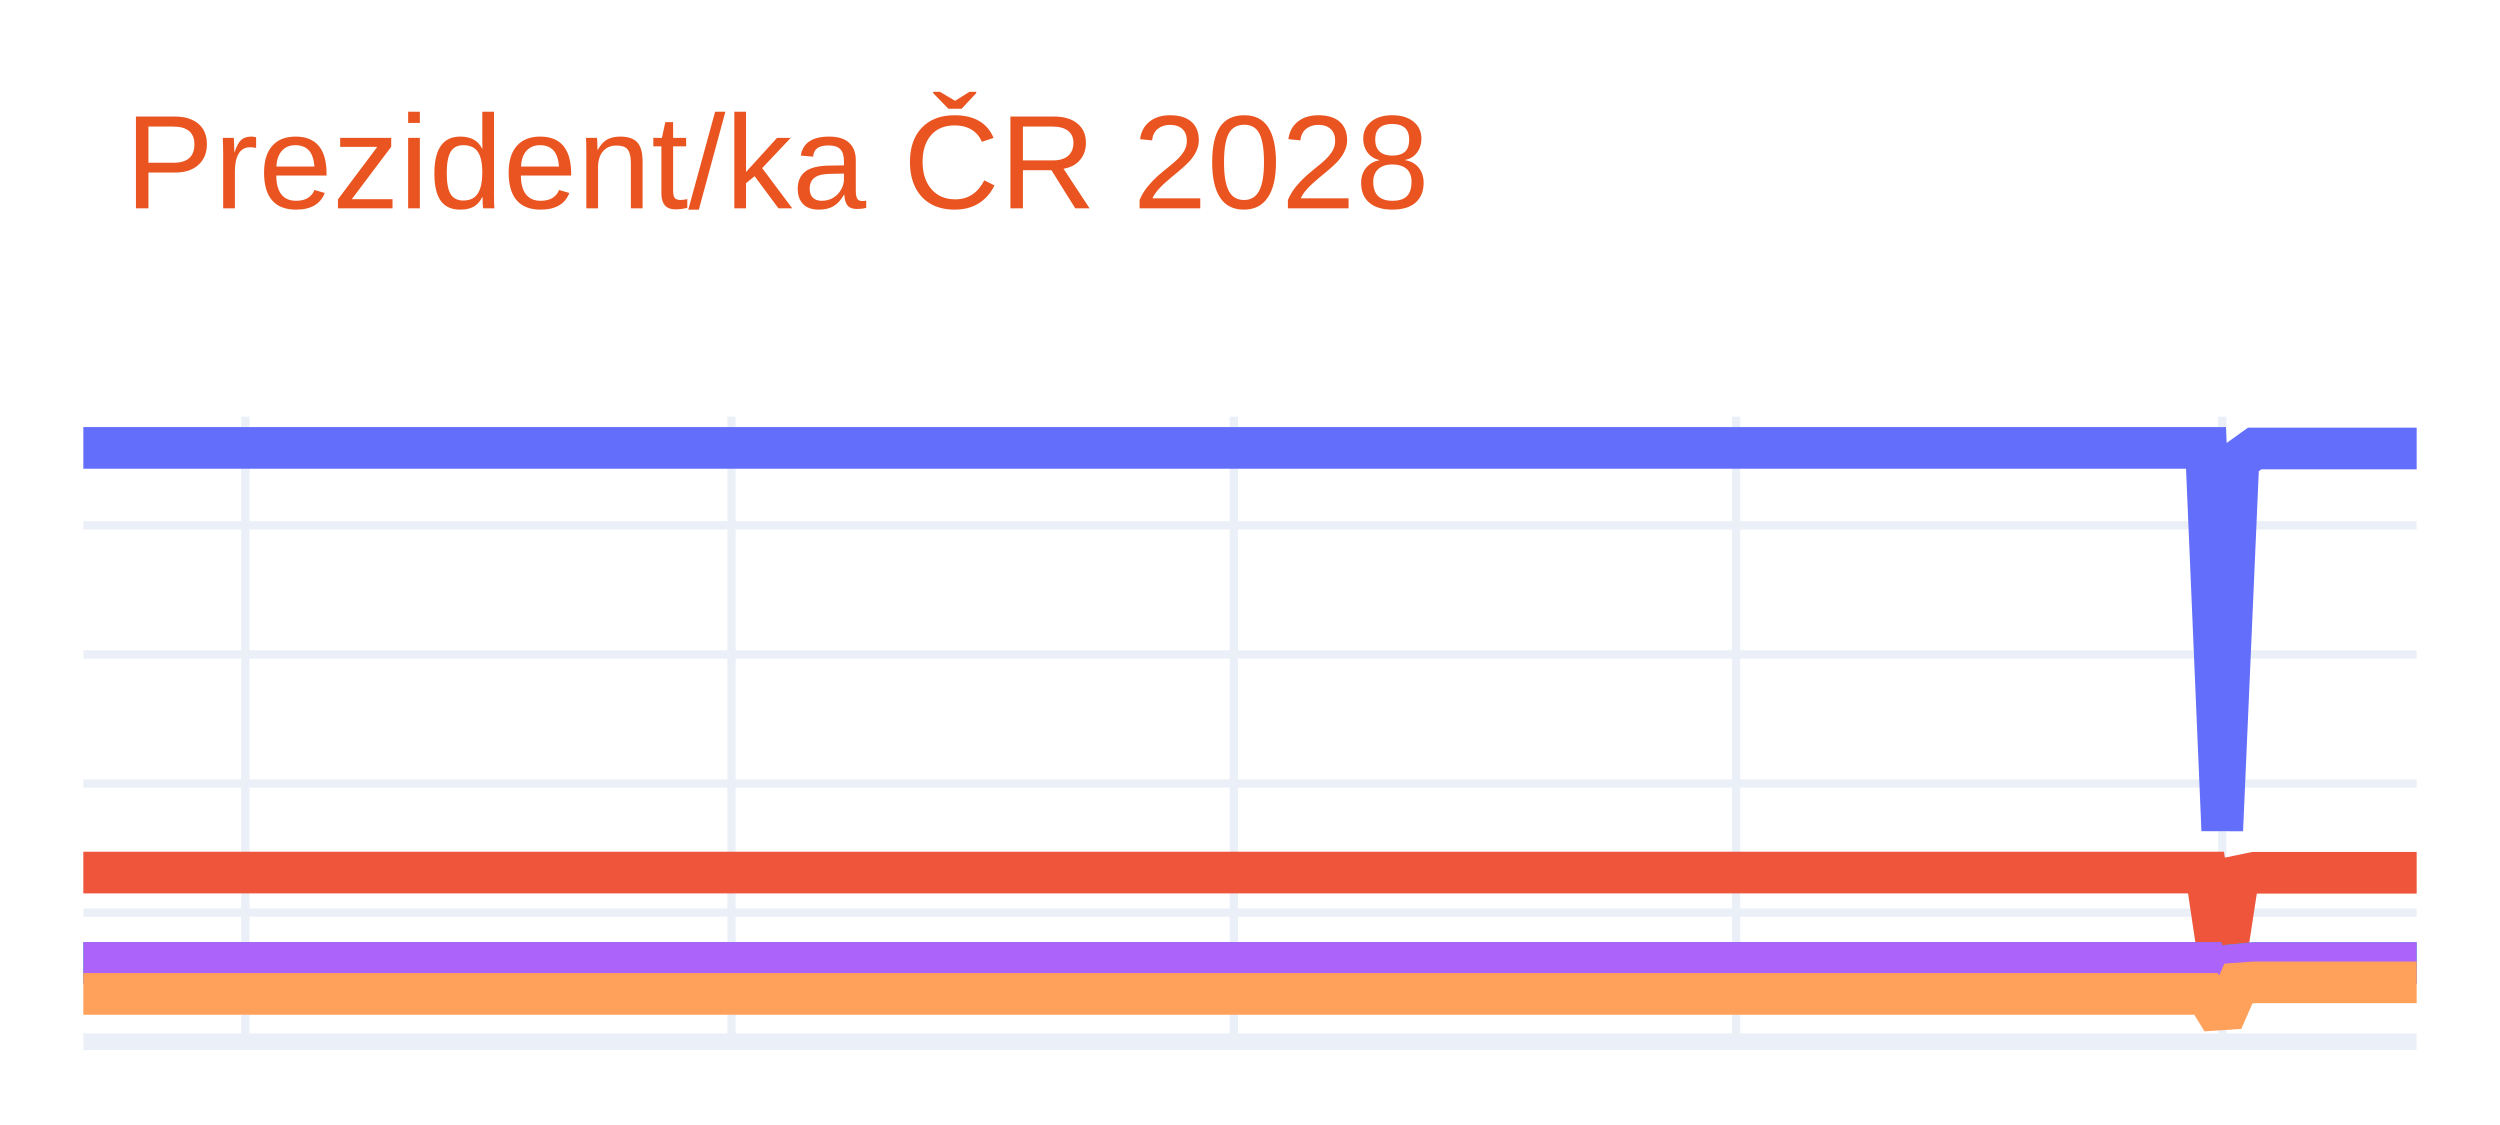
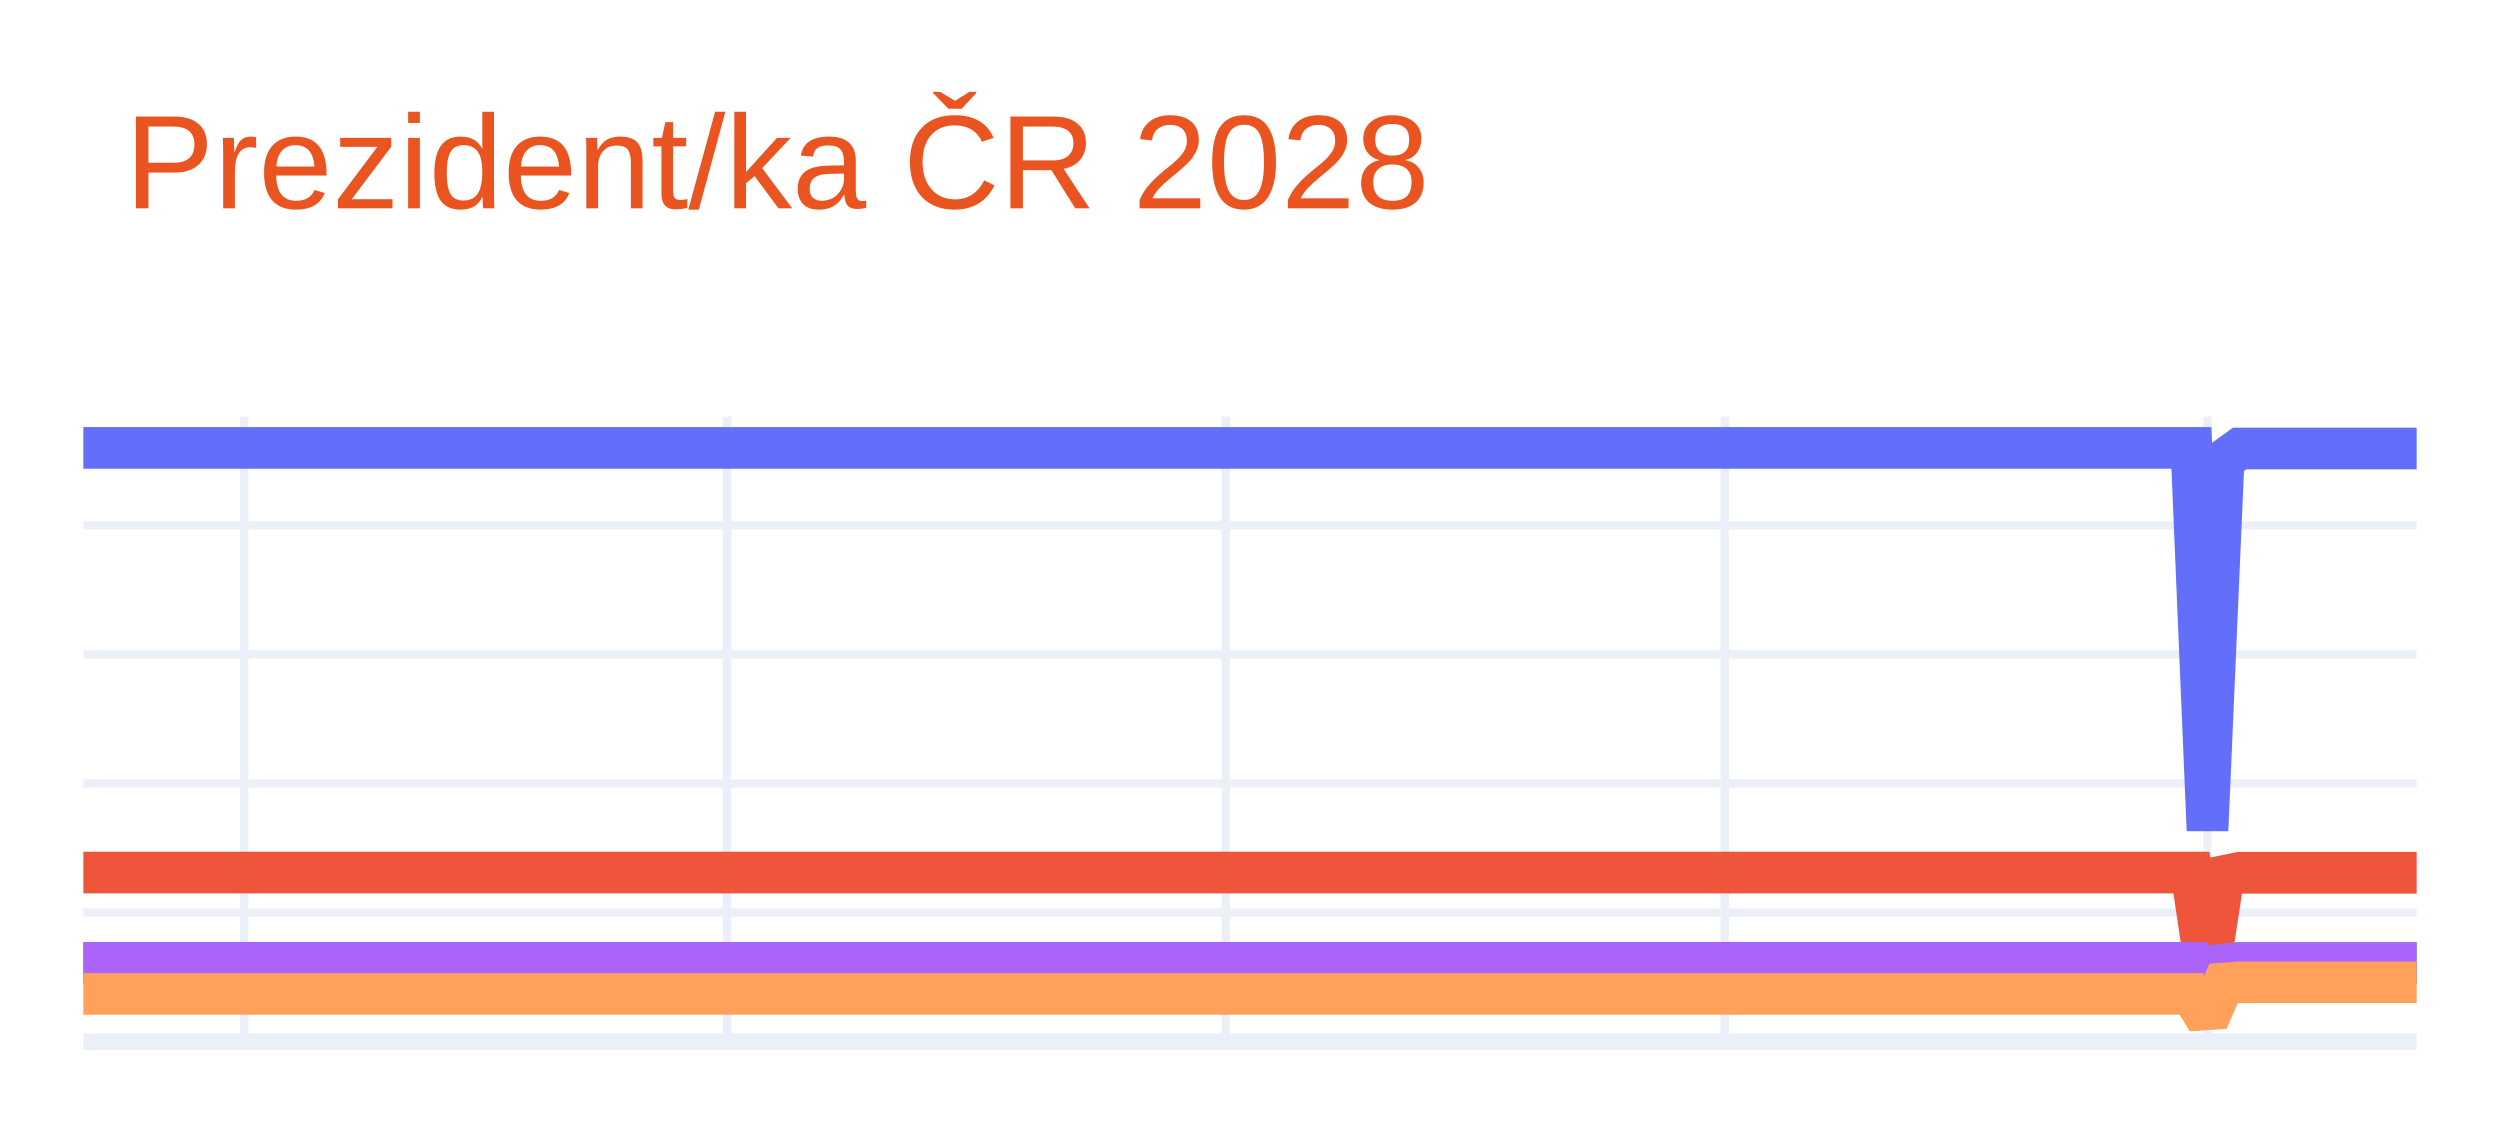
<svg xmlns="http://www.w3.org/2000/svg" class="main-svg" width="300" height="135" style="" viewBox="0 0 300 135">
  <rect x="0" y="0" width="300" height="135" style="fill: rgb(255, 255, 255); fill-opacity: 1;" />
-   <defs id="defs-c7d1c9">
+   <defs id="defs-90a1ba">
    <g class="clips">
-       <clipPath id="clipc7d1c9xyplot" class="plotclip">
+       <clipPath id="clip90a1baxyplot" class="plotclip">
        <rect width="280" height="75" />
      </clipPath>
-       <clipPath class="axesclip" id="clipc7d1c9x">
+       <clipPath class="axesclip" id="clip90a1bax">
        <rect x="10" y="0" width="280" height="135" />
      </clipPath>
-       <clipPath class="axesclip" id="clipc7d1c9y">
+       <clipPath class="axesclip" id="clip90a1bay">
        <rect x="0" y="50" width="300" height="75" />
      </clipPath>
-       <clipPath class="axesclip" id="clipc7d1c9xy">
+       <clipPath class="axesclip" id="clip90a1baxy">
        <rect x="10" y="50" width="280" height="75" />
      </clipPath>
    </g>
    <g class="gradients" />
    <g class="patterns" />
  </defs>
  <g class="bglayer" />
  <g class="layer-below">
    <g class="imagelayer" />
    <g class="shapelayer" />
  </g>
  <g class="cartesianlayer">
    <g class="subplot xy">
      <g class="layer-subplot">
        <g class="shapelayer" />
        <g class="imagelayer" />
      </g>
      <g class="minor-gridlayer">
        <g class="x" />
        <g class="y" />
      </g>
      <g class="gridlayer">
        <g class="x">
-           <path class="xgrid crisp" transform="translate(29.44,0)" d="M0,50v75" style="stroke: rgb(235, 240, 248); stroke-opacity: 1; stroke-width: 1px;" />
-           <path class="xgrid crisp" transform="translate(87.78,0)" d="M0,50v75" style="stroke: rgb(235, 240, 248); stroke-opacity: 1; stroke-width: 1px;" />
-           <path class="xgrid crisp" transform="translate(148.06,0)" d="M0,50v75" style="stroke: rgb(235, 240, 248); stroke-opacity: 1; stroke-width: 1px;" />
-           <path class="xgrid crisp" transform="translate(208.33,0)" d="M0,50v75" style="stroke: rgb(235, 240, 248); stroke-opacity: 1; stroke-width: 1px;" />
-           <path class="xgrid crisp" transform="translate(266.67,0)" d="M0,50v75" style="stroke: rgb(235, 240, 248); stroke-opacity: 1; stroke-width: 1px;" />
+           <path class="xgrid crisp" transform="translate(29.31,0)" d="M0,50v75" style="stroke: rgb(235, 240, 248); stroke-opacity: 1; stroke-width: 1px;" />
+           <path class="xgrid crisp" transform="translate(87.24,0)" d="M0,50v75" style="stroke: rgb(235, 240, 248); stroke-opacity: 1; stroke-width: 1px;" />
+           <path class="xgrid crisp" transform="translate(147.1,0)" d="M0,50v75" style="stroke: rgb(235, 240, 248); stroke-opacity: 1; stroke-width: 1px;" />
+           <path class="xgrid crisp" transform="translate(206.97,0)" d="M0,50v75" style="stroke: rgb(235, 240, 248); stroke-opacity: 1; stroke-width: 1px;" />
+           <path class="xgrid crisp" transform="translate(264.9,0)" d="M0,50v75" style="stroke: rgb(235, 240, 248); stroke-opacity: 1; stroke-width: 1px;" />
        </g>
        <g class="y">
          <path class="ygrid crisp" transform="translate(0,109.51)" d="M10,0h280" style="stroke: rgb(235, 240, 248); stroke-opacity: 1; stroke-width: 1px;" />
          <path class="ygrid crisp" transform="translate(0,94.02)" d="M10,0h280" style="stroke: rgb(235, 240, 248); stroke-opacity: 1; stroke-width: 1px;" />
          <path class="ygrid crisp" transform="translate(0,78.53)" d="M10,0h280" style="stroke: rgb(235, 240, 248); stroke-opacity: 1; stroke-width: 1px;" />
          <path class="ygrid crisp" transform="translate(0,63.04)" d="M10,0h280" style="stroke: rgb(235, 240, 248); stroke-opacity: 1; stroke-width: 1px;" />
        </g>
      </g>
      <g class="zerolinelayer">
        <path class="yzl zl crisp" transform="translate(0,125)" d="M10,0h280" style="stroke: rgb(235, 240, 248); stroke-opacity: 1; stroke-width: 2px;" />
      </g>
      <path class="xlines-below" />
      <path class="ylines-below" />
      <g class="overlines-below" />
      <g class="xaxislayer-below" />
      <g class="yaxislayer-below" />
      <g class="overaxes-below" />
-       <g class="plot" transform="translate(10,50)" clip-path="url(#clipc7d1c9xyplot)">
+       <g class="plot" transform="translate(10,50)" clip-path="url(#clip90a1baxyplot)">
        <g class="scatterlayer mlayer">
-           <g class="trace scatter trace0dcf9a" style="stroke-miterlimit: 2; opacity: 1;">
+           <g class="trace scatter trace71ccd3" style="stroke-miterlimit: 2; opacity: 1;">
            <g class="fills" />
            <g class="errorbars" />
            <g class="lines">
-               <path class="js-line" d="M0,3.75L254.72,3.75L256.67,49.64L258.61,5.22L260.56,3.82L280,3.82" style="vector-effect: none; fill: none; stroke: rgb(99, 110, 250); stroke-opacity: 1; stroke-width: 5px; opacity: 1;" />
+               <path class="js-line" d="M0,3.75L252.97,3.75L254.9,49.64L256.83,5.22L258.76,3.82L280,3.82" style="vector-effect: none; fill: none; stroke: rgb(99, 110, 250); stroke-opacity: 1; stroke-width: 5px; opacity: 1;" />
            </g>
            <g class="points" />
            <g class="text" />
          </g>
-           <g class="trace scatter trace3713b9" style="stroke-miterlimit: 2; opacity: 1;">
+           <g class="trace scatter tracecdcf2b" style="stroke-miterlimit: 2; opacity: 1;">
            <g class="fills" />
            <g class="errorbars" />
            <g class="lines">
-               <path class="js-line" d="M0,54.71L254.72,54.71L256.67,67.78L258.61,55.13L260.56,54.73L280,54.73" style="vector-effect: none; fill: none; stroke: rgb(239, 85, 59); stroke-opacity: 1; stroke-width: 5px; opacity: 1;" />
+               <path class="js-line" d="M0,54.71L252.97,54.71L254.9,67.78L256.83,55.13L258.76,54.73L280,54.73" style="vector-effect: none; fill: none; stroke: rgb(239, 85, 59); stroke-opacity: 1; stroke-width: 5px; opacity: 1;" />
            </g>
            <g class="points" />
            <g class="text" />
          </g>
-           <g class="trace scatter trace5ac75e" style="stroke-miterlimit: 2; opacity: 1;">
+           <g class="trace scatter trace3b4fef" style="stroke-miterlimit: 2; opacity: 1;">
            <g class="fills" />
            <g class="errorbars" />
            <g class="lines">
-               <path class="js-line" d="M0,65.55L254.72,65.55L256.67,71.64L258.61,65.75L260.56,65.56L280,65.56" style="vector-effect: none; fill: none; stroke: rgb(0, 204, 150); stroke-opacity: 1; stroke-width: 5px; opacity: 1;" />
+               <path class="js-line" d="M0,65.55L252.97,65.55L254.9,71.64L256.83,65.75L258.76,65.56L280,65.56" style="vector-effect: none; fill: none; stroke: rgb(0, 204, 150); stroke-opacity: 1; stroke-width: 5px; opacity: 1;" />
            </g>
            <g class="points" />
            <g class="text" />
          </g>
-           <g class="trace scatter trace31926c" style="stroke-miterlimit: 2; opacity: 1;">
+           <g class="trace scatter trace026933" style="stroke-miterlimit: 2; opacity: 1;">
            <g class="fills" />
            <g class="errorbars" />
            <g class="lines">
-               <path class="js-line" d="M0,65.55L254.72,65.55L256.67,71.64L258.61,65.75L260.56,65.56L280,65.56" style="vector-effect: none; fill: none; stroke: rgb(171, 99, 250); stroke-opacity: 1; stroke-width: 5px; opacity: 1;" />
+               <path class="js-line" d="M0,65.55L252.97,65.55L254.9,71.64L256.83,65.75L258.76,65.56L280,65.56" style="vector-effect: none; fill: none; stroke: rgb(171, 99, 250); stroke-opacity: 1; stroke-width: 5px; opacity: 1;" />
            </g>
            <g class="points" />
            <g class="text" />
          </g>
-           <g class="trace scatter trace1f7dd0" style="stroke-miterlimit: 2; opacity: 1;">
+           <g class="trace scatter traceab5466" style="stroke-miterlimit: 2; opacity: 1;">
            <g class="fills" />
            <g class="errorbars" />
            <g class="lines">
-               <path class="js-line" d="M0,69.27L254.72,69.27L256.67,72.46L258.61,68.02L260.56,67.88L280,67.88" style="vector-effect: none; fill: none; stroke: rgb(255, 161, 90); stroke-opacity: 1; stroke-width: 5px; opacity: 1;" />
+               <path class="js-line" d="M0,69.27L252.97,69.27L254.9,72.46L256.83,68.02L258.76,67.88L280,67.88" style="vector-effect: none; fill: none; stroke: rgb(255, 161, 90); stroke-opacity: 1; stroke-width: 5px; opacity: 1;" />
            </g>
            <g class="points" />
            <g class="text" />
          </g>
        </g>
      </g>
      <g class="overplot" />
      <path class="xlines-above crisp" d="M0,0" style="fill: none;" />
      <path class="ylines-above crisp" d="M0,0" style="fill: none;" />
      <g class="overlines-above" />
      <g class="xaxislayer-above" />
      <g class="yaxislayer-above" />
      <g class="overaxes-above" />
    </g>
  </g>
  <g class="polarlayer" />
  <g class="smithlayer" />
  <g class="ternarylayer" />
  <g class="geolayer" />
  <g class="funnelarealayer" />
  <g class="pielayer" />
  <g class="iciclelayer" />
  <g class="treemaplayer" />
  <g class="sunburstlayer" />
  <g class="glimages" />
-   <defs id="topdefs-c7d1c9">
+   <defs id="topdefs-90a1ba">
    <g class="clips" />
  </defs>
  <g class="layer-above">
    <g class="imagelayer" />
    <g class="shapelayer" />
  </g>
  <g class="infolayer">
    <g class="g-gtitle">
      <text class="gtitle" x="15" y="25" text-anchor="start" dy="0em" style="font-family: Ubuntu, verdana, arial, sans-serif; font-size: 16px; fill: rgb(233, 84, 32); opacity: 1; font-weight: normal; white-space: pre;">Prezident/ka ČR 2028</text>
    </g>
    <g class="g-xtitle" />
    <g class="g-ytitle" />
  </g>
</svg>
